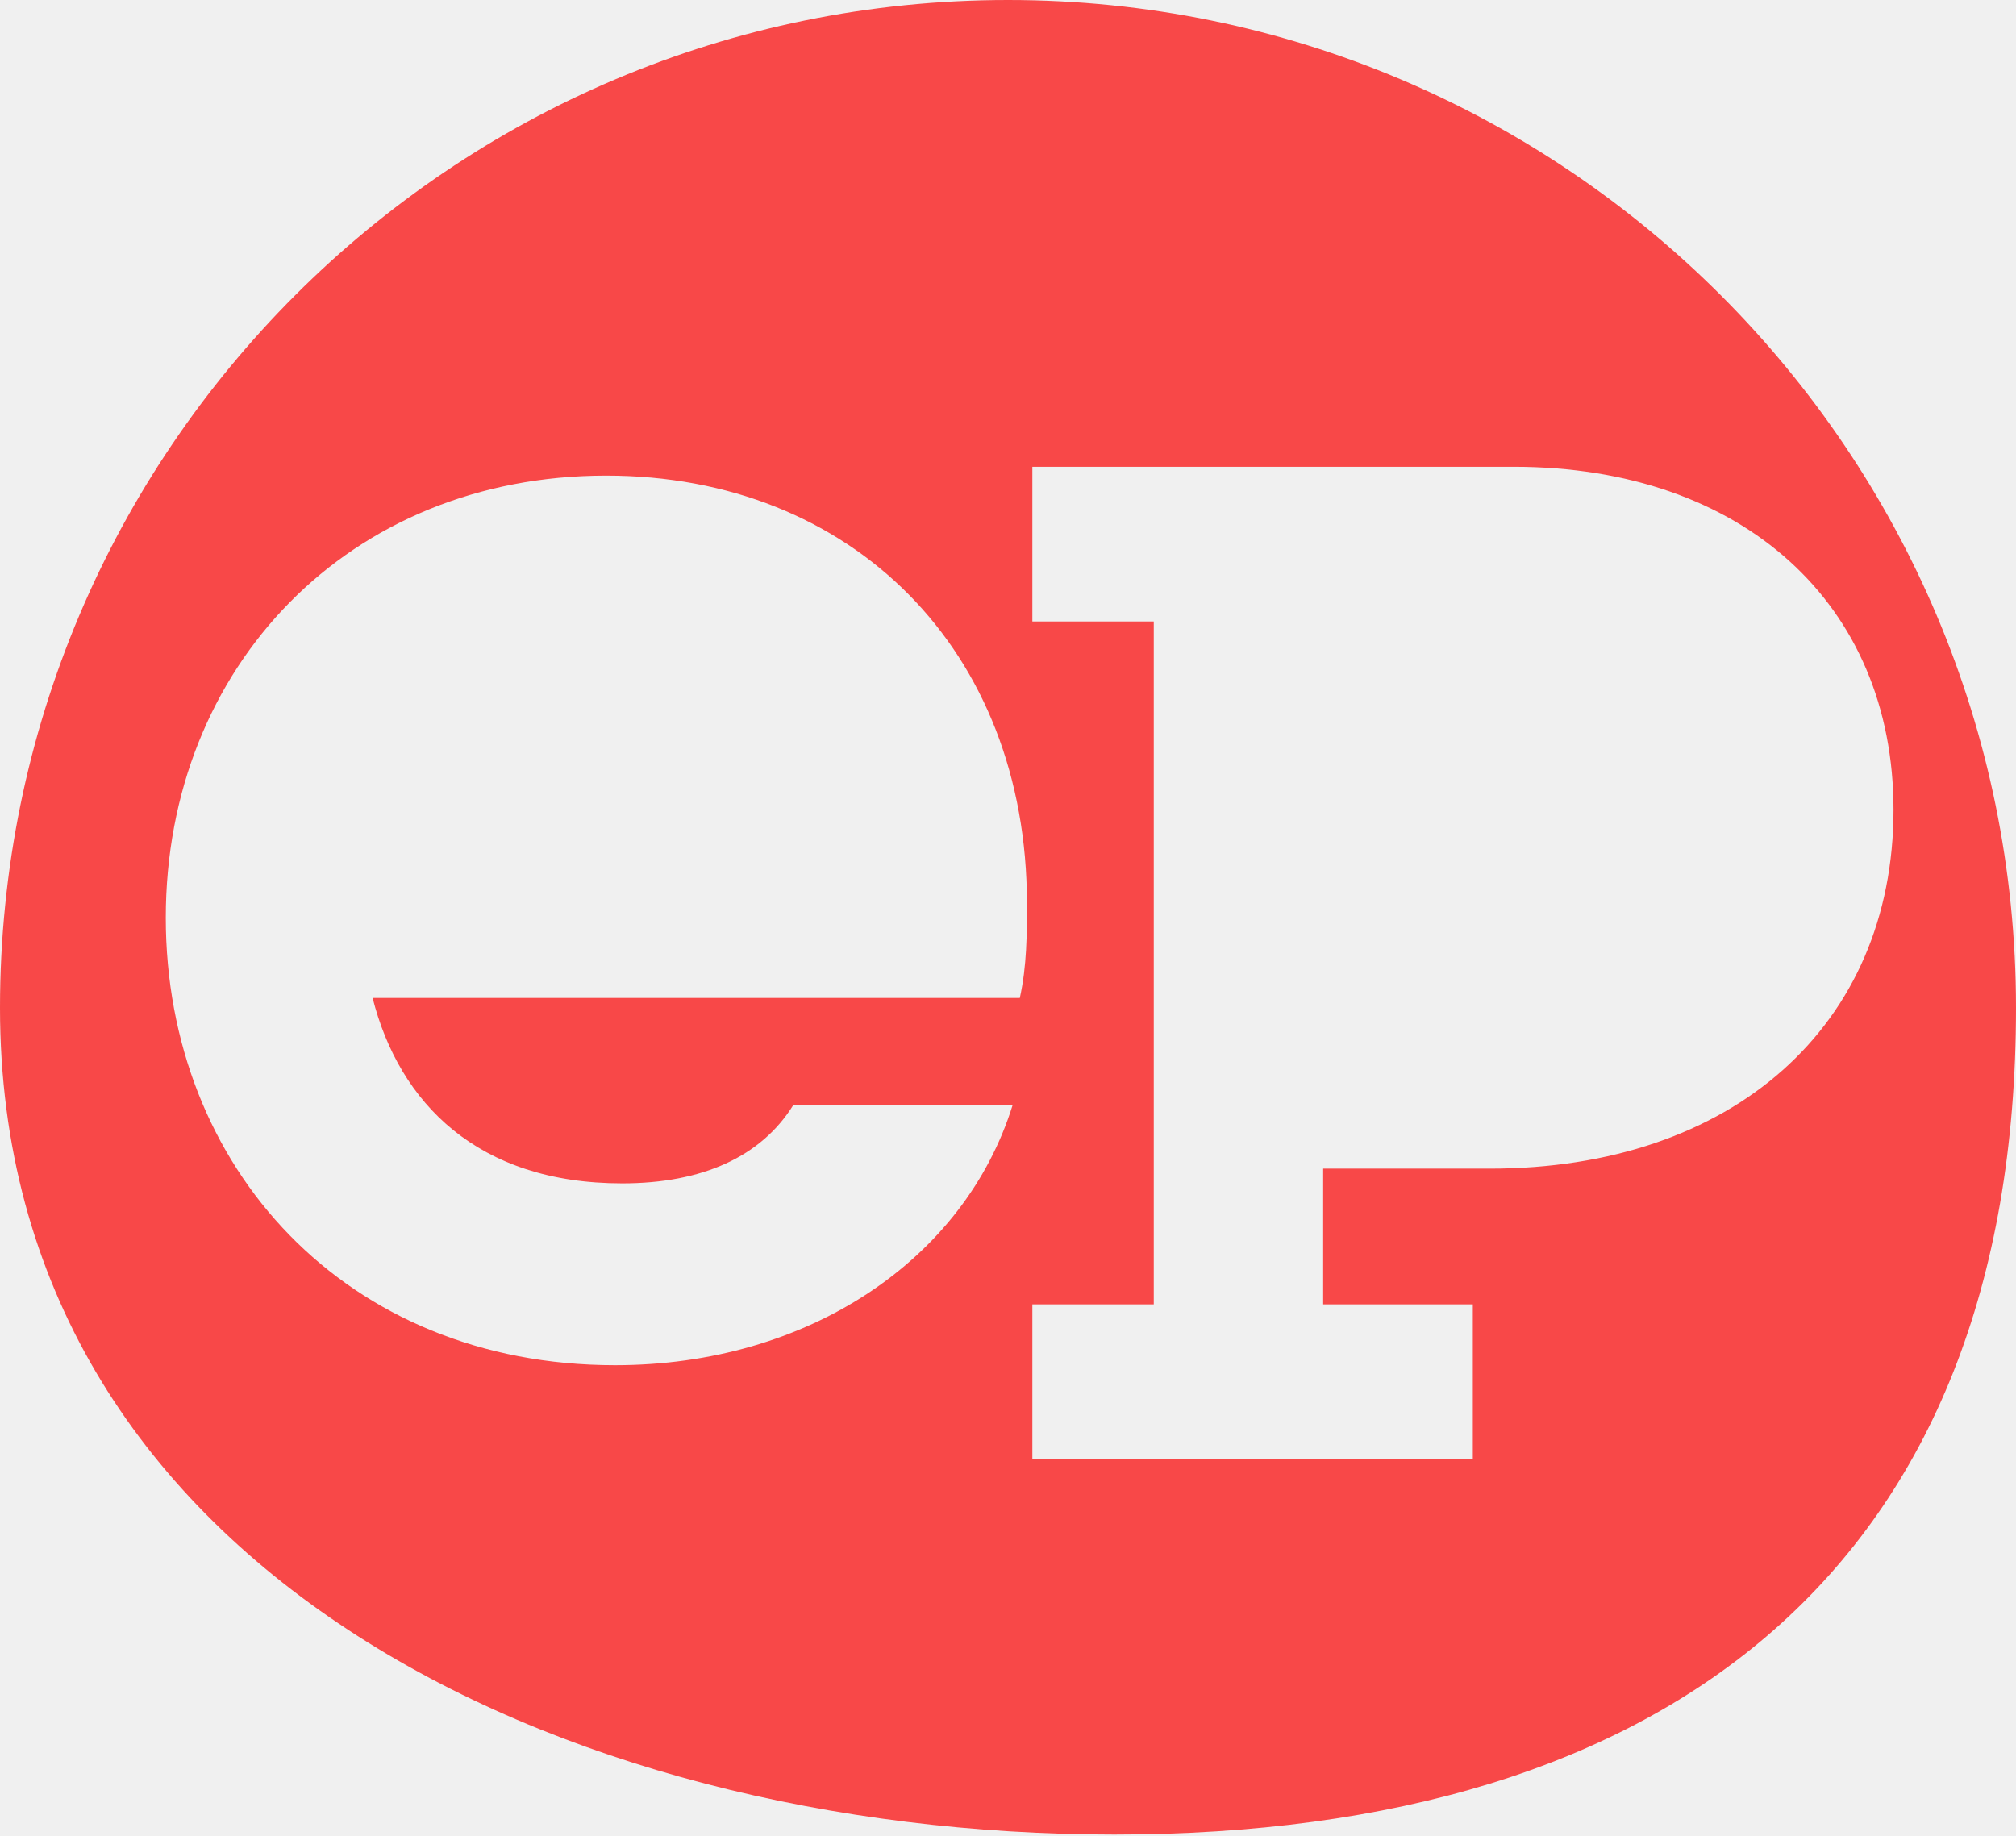
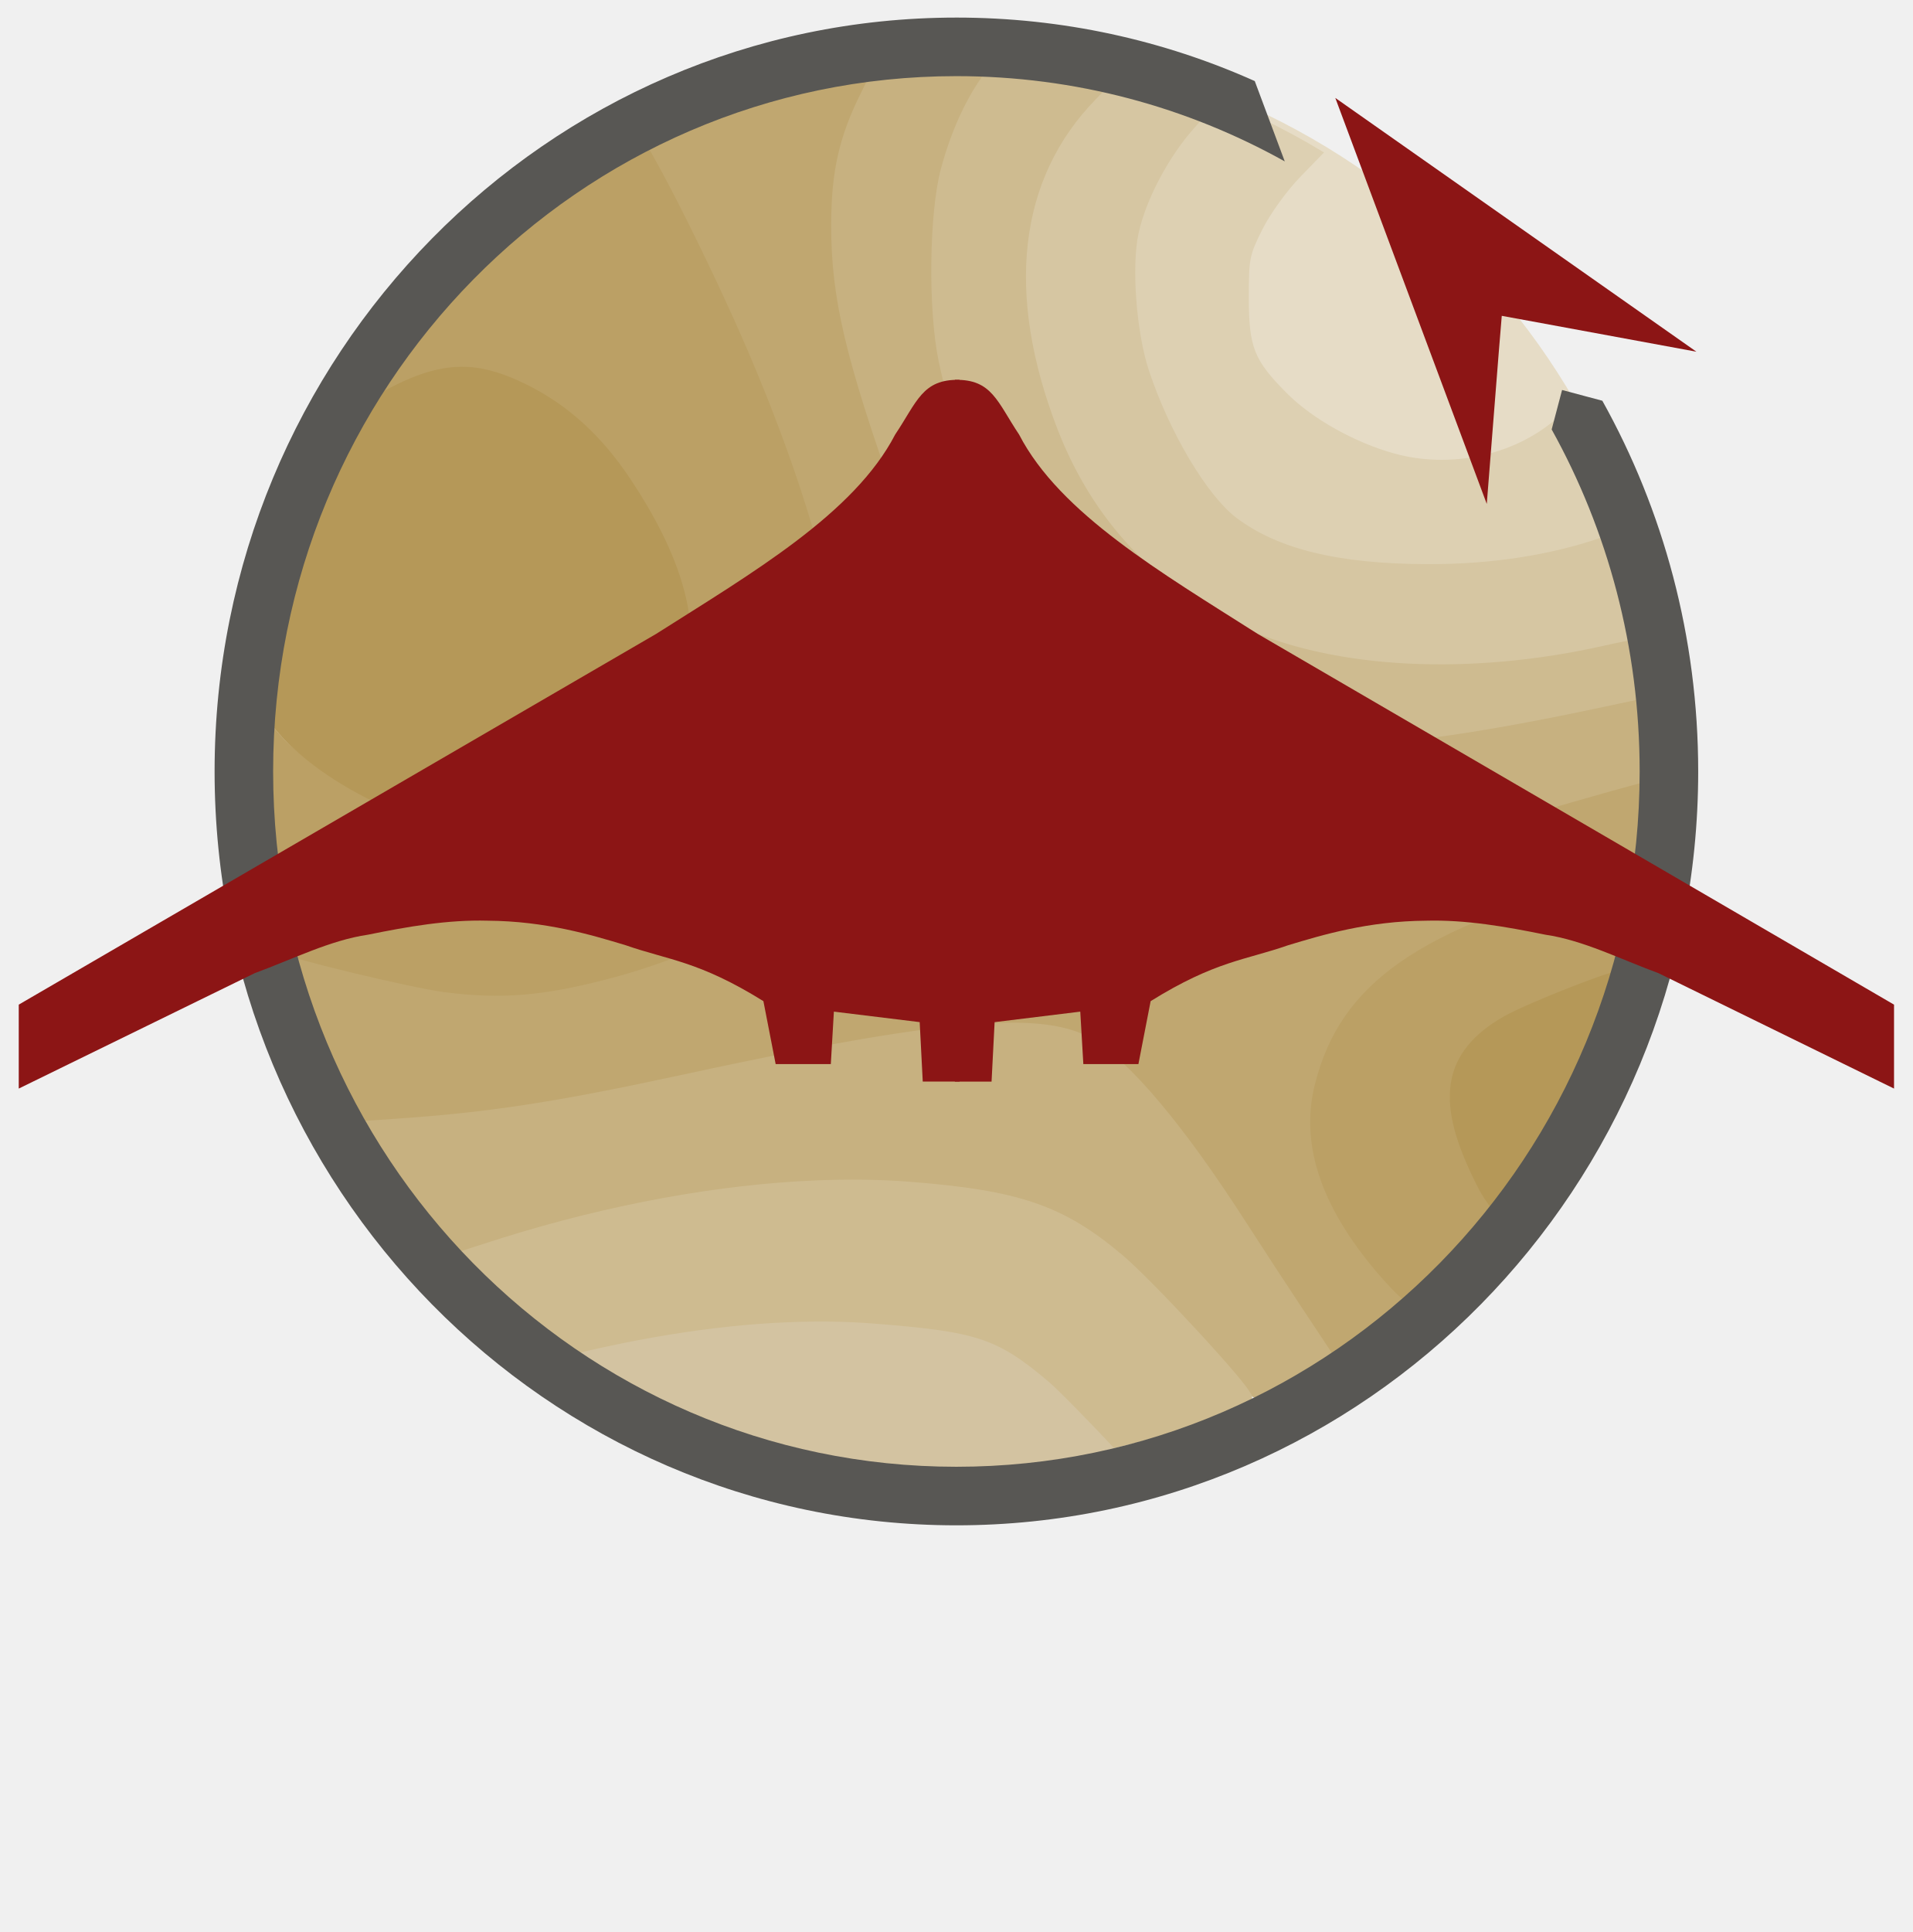
- <svg xmlns="http://www.w3.org/2000/svg" width="224px" height="204px" viewBox="0 0 224 204" version="1.1">
-   <defs />
-   <g id="Page-1" stroke="none" stroke-width="1" fill="none" fill-rule="evenodd">
-     <path d="M114.706,51.87 L114.706,69.057 L128.196,69.057 L128.196,144.943 L114.706,144.943 L114.706,162.13 L163.646,162.13 L163.646,144.943 L147.019,144.943 L147.019,129.863 L165.528,129.863 C192.508,129.863 210.39,113.972 210.39,89.974 C210.39,67.112 193.606,51.87 168.195,51.87 L114.706,51.87 Z M67.352,52.85 C38.825,52.85 18.42,74.048 18.42,101.98 C18.42,129.715 38.429,151.704 68.342,151.704 C89.737,151.704 107.171,140.016 112.519,122.781 L88.153,122.781 C84.587,128.526 78.049,131.498 69.135,131.498 C53.088,131.498 44.372,122.583 41.4,110.895 L113.312,110.895 C114.104,107.329 114.104,103.763 114.104,100.395 C114.104,72.265 94.69,52.85 67.352,52.85 Z M123.804,203.857 C185.66,203.857 224,173.856 224,112 C224,50.144 173.856,0 112,0 C50.144,0 0,50.144 0,112 C0,173.856 61.948,203.857 123.804,203.857 Z" id="logo" fill="#F84848" />
+ <svg xmlns="http://www.w3.org/2000/svg" xmlns:xlink="http://www.w3.org/1999/xlink" width="204" height="206" id="svg3146" version="1.1">
+   <defs id="defs3148">
+     <linearGradient xlink:href="#linearGradient5906-1" id="linearGradient5912-3" x1="248.691" y1="388.377" x2="287.15" y2="439.374" gradientUnits="userSpaceOnUse" />
+     <linearGradient id="linearGradient5906-1">
+       <stop style="stop-color:#7b796f;stop-opacity:1;" offset="0" id="stop5908-6" />
+       <stop style="stop-color:#585754;stop-opacity:1;" offset="1" id="stop5910-8" />
+     </linearGradient>
+     <linearGradient id="linearGradient3104">
+       <stop style="stop-color:#8a887d;stop-opacity:1;" offset="0" id="stop3106" />
+       <stop style="stop-color:#585754;stop-opacity:1;" offset="1" id="stop3108" />
+     </linearGradient>
+     <linearGradient id="linearGradient3111">
+       <stop style="stop-color:#8a887d;stop-opacity:1;" offset="0" id="stop3113" />
+       <stop style="stop-color:#585754;stop-opacity:1;" offset="1" id="stop3115" />
+     </linearGradient>
+     <linearGradient xlink:href="#linearGradient5906-1" id="linearGradient5922-7" gradientUnits="userSpaceOnUse" x1="248.691" y1="388.377" x2="287.15" y2="439.374" />
+     <linearGradient id="linearGradient3118">
+       <stop style="stop-color:#8a887d;stop-opacity:1;" offset="0" id="stop3120" />
+       <stop style="stop-color:#585754;stop-opacity:1;" offset="1" id="stop3122" />
+     </linearGradient>
+     <radialGradient xlink:href="#linearGradient3972-1" id="radialGradient5301-7" gradientUnits="userSpaceOnUse" gradientTransform="matrix(2.118952,0.07614258,-0.07421876,2.068662,-629.7262,-244.7441)" cx="580.138" cy="168.412" fx="580.138" fy="168.412" r="65.042" />
+     <linearGradient id="linearGradient3972-1">
+       <stop style="stop-color:#b44141;stop-opacity:1;" offset="0" id="stop3974-2" />
+       <stop style="stop-color:#8c1515;stop-opacity:1;" offset="1" id="stop3976-6" />
+     </linearGradient>
+     <radialGradient xlink:href="#linearGradient3964-4" id="radialGradient5303-0" gradientUnits="userSpaceOnUse" gradientTransform="matrix(-0.03838169,-1.342368,1.449518,-0.04149762,538.8121,946.9148)" cx="563.326" cy="69.741" fx="563.326" fy="69.741" r="64.464" />
+     <linearGradient id="linearGradient3964-4">
+       <stop style="stop-color:#8b3030;stop-opacity:1;" offset="0" id="stop3966-9" />
+       <stop style="stop-color:#a40707;stop-opacity:1;" offset="1" id="stop3968-4" />
+     </linearGradient>
+     <linearGradient xlink:href="#linearGradient5906-1" id="linearGradient4174" gradientUnits="userSpaceOnUse" x1="248.691" y1="388.377" x2="287.15" y2="439.374" />
+     <linearGradient xlink:href="#linearGradient5906-1" id="linearGradient4176" gradientUnits="userSpaceOnUse" x1="248.691" y1="388.377" x2="287.15" y2="439.374" />
+     <linearGradient xlink:href="#linearGradient5906-1" id="linearGradient4214" gradientUnits="userSpaceOnUse" x1="248.691" y1="388.377" x2="287.15" y2="439.374" />
+     <linearGradient xlink:href="#linearGradient5906-1" id="linearGradient4216" gradientUnits="userSpaceOnUse" x1="248.691" y1="388.377" x2="287.15" y2="439.374" />
+   </defs>
+   <g id="layer4" style="display:inline" transform="translate(-270.5,-379.5738)" />
+   <g id="layer1" style="display:inline" transform="translate(-270.5,-379.5738)" />
+   <g id="layer3" style="display:inline" transform="translate(-270.5,-379.5738)">
+     <g id="g3126" transform="matrix(0.6243223,0,0,0.6243223,139.94,181.3702)">
+       <flowRoot xml:space="preserve" id="flowRoot5924-5-6-7" style="font-size:40px;font-style:normal;font-variant:normal;font-weight:normal;font-stretch:normal;text-align:start;line-height:125%;letter-spacing:0px;word-spacing:0px;writing-mode:lr-tb;text-anchor:start;fill:#000000;fill-opacity:1;stroke:none;display:inline;font-family:LilyUPC;-inkscape-font-specification:LilyUPC" transform="matrix(1.85194,0.00238193,-0.00334747,1.981237,-158.3542,-509.8062)">
+         <flowRegion id="flowRegion5926-8-4-6">
+           <rect id="rect5928-8-6-5" width="276.429" height="60" x="149.286" y="547.362" style="font-size:40px;font-style:normal;font-variant:normal;font-weight:normal;font-stretch:normal;text-align:start;line-height:125%;writing-mode:lr-tb;text-anchor:start;font-family:LilyUPC;-inkscape-font-specification:LilyUPC" />
+         </flowRegion>
+         <flowPara id="flowPara5930-1-8-7" style="font-size:40px;font-style:normal;font-variant:normal;font-weight:normal;font-stretch:normal;text-align:center;line-height:125%;writing-mode:lr-tb;text-anchor:middle;font-family:High Tower Text;-inkscape-font-specification:High Tower Text">SUAVE</flowPara>
+       </flowRoot>
+       <g transform="translate(10.76531,4.285714)" id="g3999" style="display:inline">
+         <path transform="translate(0,-4.3259599e-6)" style="color:#000000;fill:#e6dcc6;fill-opacity:1;fill-rule:nonzero;stroke:none;stroke-width:0.1;marker:none;visibility:visible;display:inline;overflow:visible;enable-background:accumulate" id="path3847" d="m 425.031,338.688 a 0.65,0.65 0 0 0 -0.375,0.188 l -4.219,4.312 c -2.46,2.521 -5.327,6.445 -6.75,9.281 -2.21,4.406 -2.468,5.642 -2.469,11.531 -4.9e-4,5.461 0.316,7.197 1.844,10.188 3.423,6.702 12.75,13.494 22.5,16.562 8.371,2.634 17.923,1.341 25.188,-3.344 1.686,-1.087 2.951,-1.872 3.875,-2.625 0.924,-0.753 1.564,-1.508 1.719,-2.438 0.155,-0.93 -0.18,-1.869 -0.781,-3 -0.601,-1.131 -1.514,-2.484 -2.719,-4.312 C 454.108,361.778 440.445,348.241 427.406,340 l -1.938,-1.219 a 0.65,0.65 0 0 0 -0.438,-0.094 z" />
+         <path transform="translate(0,-4.3259599e-6)" style="color:#000000;fill:#ddd0b2;fill-opacity:1;fill-rule:nonzero;stroke:none;stroke-width:0.1;marker:none;visibility:visible;display:inline;overflow:visible;enable-background:accumulate" id="path3849" d="m 407.125,329.656 a 0.536,0.536 0 0 0 -0.25,0.156 l -4.281,4.562 c -4.717,5.042 -8.668,12.439 -10.188,19.031 -2.655,11.518 1.737,27.686 11.219,41.938 5.989,9.002 16.561,13.627 33.562,14.781 5.93,0.403 15.33,-0.338 22.625,-1.75 4.089,-0.792 8.126,-1.816 11.156,-2.75 1.515,-0.467 2.78,-0.91 3.688,-1.312 0.454,-0.201 0.812,-0.369 1.094,-0.562 0.141,-0.097 0.268,-0.219 0.375,-0.344 0.107,-0.125 0.219,-0.284 0.219,-0.531 0,-0.278 -0.053,-0.559 -0.156,-0.938 -0.103,-0.378 -0.255,-0.814 -0.438,-1.344 -0.365,-1.06 -0.878,-2.416 -1.469,-3.875 -1.182,-2.918 -2.697,-6.32 -4,-8.906 l -2.625,-5.219 a 0.536,0.536 0 0 0 -0.812,-0.156 l -2.812,2.406 c -7.199,6.162 -17.983,8.429 -27.531,5.781 -6.674,-1.851 -13.883,-5.862 -18.219,-10.188 -2.879,-2.872 -4.515,-4.856 -5.438,-7.156 -0.923,-2.3 -1.156,-4.989 -1.156,-9.281 0,-6.678 0.096,-7.208 2.344,-11.688 1.32,-2.631 4.17,-6.581 6.469,-8.938 l 4.156,-4.281 A 0.536,0.536 0 0 0 424.562,338.25 L 421.5,336.438 c -1.741,-1.021 -5.568,-2.917 -8.562,-4.281 L 407.5,329.688 a 0.536,0.536 0 0 0 -0.375,-0.031 z" />
+         <path transform="translate(0,-4.3259599e-6)" style="color:#000000;fill:#d6c6a2;fill-opacity:1;fill-rule:nonzero;stroke:none;stroke-width:0.1;marker:none;visibility:visible;display:inline;overflow:visible;enable-background:accumulate" id="path3851" d="m 392.062,324.281 a 0.714,0.714 0 0 0 -0.281,0.125 l -2.031,1.438 c -4.093,2.915 -9.507,9.587 -12.094,14.844 -6.496,13.2 -5.801,29.592 1.875,48.031 8.233,19.775 25.793,33.095 49,37.312 7.766,1.411 26.864,1.101 35.969,-0.562 3.039,-0.555 7.012,-1.384 10.281,-2.125 1.635,-0.371 3.102,-0.721 4.188,-1 0.543,-0.139 0.974,-0.242 1.312,-0.344 0.169,-0.051 0.317,-0.111 0.438,-0.156 0.121,-0.045 0.194,-0.012 0.406,-0.188 0.33,-0.272 0.269,-0.457 0.281,-0.562 0.012,-0.106 0.004,-0.192 0,-0.281 -0.009,-0.178 -0.057,-0.381 -0.094,-0.625 -0.074,-0.487 -0.181,-1.138 -0.344,-1.906 -0.325,-1.537 -0.806,-3.521 -1.312,-5.531 -0.506,-2.01 -1.05,-4.023 -1.5,-5.562 -0.225,-0.77 -0.423,-1.42 -0.594,-1.906 -0.085,-0.243 -0.143,-0.457 -0.219,-0.625 -0.038,-0.084 -0.076,-0.138 -0.125,-0.219 -0.049,-0.081 -0.086,-0.173 -0.312,-0.312 -0.238,-0.147 -0.385,-0.148 -0.531,-0.156 -0.146,-0.008 -0.28,-0.015 -0.438,0 -0.315,0.03 -0.697,0.093 -1.125,0.188 -0.857,0.188 -1.916,0.491 -3.031,0.875 -8.656,2.978 -18.775,4.53 -29.562,4.5 -15.316,-0.043 -25.631,-2.581 -32.719,-7.969 -4.893,-3.72 -11.344,-14.431 -14.875,-25.094 -2.15,-6.491 -2.994,-17.752 -1.781,-23.406 1.236,-5.763 5.197,-13.241 9.594,-18.094 1.129,-1.246 2.113,-2.396 2.812,-3.281 0.35,-0.443 0.619,-0.83 0.812,-1.125 0.097,-0.148 0.186,-0.265 0.25,-0.406 0.032,-0.071 0.072,-0.122 0.094,-0.25 0.022,-0.128 0.048,-0.421 -0.219,-0.688 -0.143,-0.143 -0.164,-0.127 -0.219,-0.156 -0.055,-0.029 -0.125,-0.066 -0.188,-0.094 -0.125,-0.056 -0.278,-0.112 -0.469,-0.188 -0.382,-0.151 -0.901,-0.366 -1.531,-0.594 -1.26,-0.456 -2.959,-1.046 -4.781,-1.656 l -6.594,-2.219 a 0.714,0.714 0 0 0 -0.344,-0.031 z" />
+         <path transform="translate(0,-4.3259599e-6)" style="color:#000000;fill:#cebb90;fill-opacity:1;fill-rule:nonzero;stroke:none;stroke-width:0.1;marker:none;visibility:visible;display:inline;overflow:visible;enable-background:accumulate" id="path3853" d="m 371.094,320.781 a 0.536,0.536 0 0 0 -0.281,0.156 l -3.062,3.344 c -3.867,4.271 -6.992,10.673 -8.969,18.156 -2.256,8.538 -2.226,23.886 0.031,33.812 4.43,19.486 12.665,34.137 28.344,50.531 8.181,8.554 16.594,12.628 28.469,13.812 11.558,1.153 29.528,-0.784 52.969,-5.688 3.617,-0.757 6.936,-1.482 9.375,-2.031 1.22,-0.275 2.197,-0.512 2.906,-0.688 0.355,-0.088 0.637,-0.16 0.844,-0.219 0.103,-0.029 0.209,-0.037 0.281,-0.062 0.036,-0.013 0.054,-0.045 0.094,-0.062 0.039,-0.018 0.069,-0.006 0.188,-0.125 0.176,-0.176 0.193,-0.289 0.219,-0.406 0.025,-0.117 0.023,-0.242 0.031,-0.375 0.016,-0.266 0.018,-0.594 0,-0.969 -0.035,-0.75 -0.127,-1.688 -0.25,-2.656 -0.123,-0.968 -0.274,-1.969 -0.438,-2.781 -0.082,-0.406 -0.165,-0.76 -0.25,-1.062 -0.085,-0.303 -0.147,-0.532 -0.281,-0.75 -0.25,-0.405 -0.664,-0.464 -1.094,-0.5 -0.429,-0.036 -0.966,-0.018 -1.656,0.062 -1.381,0.162 -3.373,0.542 -6.094,1.156 -23.014,5.2 -46.068,4.02 -61.688,-3.062 -14.818,-6.719 -25.724,-18.312 -31.719,-33.75 -9.054,-23.318 -6.768,-42.939 6.5,-56.5 1.341,-1.37 2.554,-2.644 3.406,-3.594 0.426,-0.475 0.766,-0.863 1,-1.156 0.117,-0.147 0.21,-0.264 0.281,-0.375 0.035,-0.056 0.061,-0.104 0.094,-0.188 0.017,-0.042 0.024,-0.093 0.031,-0.188 0.007,-0.095 -0.004,-0.285 -0.156,-0.438 -0.121,-0.121 -0.151,-0.109 -0.188,-0.125 -0.037,-0.015 -0.065,-0.022 -0.094,-0.031 -0.059,-0.018 -0.112,-0.044 -0.188,-0.062 -0.15,-0.037 -0.374,-0.074 -0.625,-0.125 -0.502,-0.102 -1.205,-0.251 -2.062,-0.406 -1.716,-0.311 -4.028,-0.704 -6.562,-1.125 l -9.188,-1.531 a 0.536,0.536 0 0 0 -0.219,0 z" />
+         <path transform="translate(0,-4.3259599e-6)" style="color:#000000;fill:#c7b180;fill-opacity:1;fill-rule:nonzero;stroke:none;stroke-width:0.1;marker:none;visibility:visible;display:inline;overflow:visible;enable-background:accumulate" id="path3855" d="m 349.531,320.969 a 0.543,0.543 0 0 0 -0.312,0.25 l -2.281,3.75 c -5.786,9.551 -7.742,17.776 -7.188,29.969 0.416,9.13 1.873,16.394 5.938,29 8.147,25.269 15.899,44.367 23.531,57.75 7.632,13.383 15.167,21.117 23,23.562 6.054,1.891 16.878,0.997 31.906,-2.438 7.469,-1.707 12.372,-3.05 35.75,-9.938 4.712,-1.388 9.292,-2.716 12.875,-3.719 3.583,-1.003 6.23,-1.703 6.844,-1.812 0.779,-0.138 1.545,-0.401 2.156,-0.719 0.612,-0.318 1.093,-0.646 1.312,-1.219 0.115,-0.299 0.158,-0.612 0.188,-1.062 0.03,-0.451 0.034,-0.985 0.031,-1.625 -0.005,-1.28 -0.087,-2.879 -0.219,-4.5 l -0.469,-5.844 a 0.543,0.543 0 0 0 -0.656,-0.5 l -11.531,2.438 c -40.981,8.659 -61.547,8.473 -74.844,-0.406 -8.314,-5.552 -22.422,-22.584 -28.25,-34.188 -3.731,-7.429 -6.807,-16.293 -8.594,-24.781 -1.854,-8.808 -1.646,-25.413 0.375,-32.938 1.88,-7 4.855,-13.232 8.188,-17.125 l 2.594,-3.031 a 0.543,0.543 0 0 0 -0.406,-0.875 l -9.875,0 -9.906,0 a 0.543,0.543 0 0 0 -0.156,0 z" />
+         <path transform="translate(0,-4.3259599e-6)" style="color:#000000;fill:#c0a770;fill-opacity:1;fill-rule:nonzero;stroke:none;stroke-width:0.1;marker:none;visibility:visible;display:inline;overflow:visible;enable-background:accumulate" id="path3871" d="m 346.906,321.25 c -3.476,0 -10.326,1.542 -17.562,3.625 -7.237,2.083 -14.72,4.697 -19.125,6.906 l -3.344,1.688 -0.031,0 c -0.01,0.005 -0.029,-0.001 -0.031,0 -0.005,0.003 -0.026,0.028 -0.031,0.031 -0.005,0.003 -0.058,0.028 -0.062,0.031 -0.005,0.003 -0.027,0.028 -0.031,0.031 -0.005,0.003 -0.027,0.028 -0.031,0.031 -0.004,0.004 -0.058,0.027 -0.062,0.031 -0.004,0.004 -0.027,0.027 -0.031,0.031 -0.004,0.004 -0.027,0.027 -0.031,0.031 -0.004,0.004 -0.028,0.058 -0.031,0.062 -0.004,0.005 -0.028,0.026 -0.031,0.031 -0.003,0.005 -0.028,0.026 -0.031,0.031 -0.003,0.005 -0.029,0.057 -0.031,0.062 -0.003,0.005 0.003,0.026 0,0.031 -0.003,0.005 -0.029,0.057 -0.031,0.062 -0.002,0.005 -0.029,0.026 -0.031,0.031 -0.002,0.005 0.002,0.057 0,0.062 -0.002,0.006 -0.03,0.057 -0.031,0.062 -0.001,0.006 0.001,0.026 0,0.031 -0.001,0.006 7.6e-4,0.057 0,0.062 -7.6e-4,0.006 4.6e-4,0.025 0,0.031 -4.6e-4,0.006 -0.031,0.057 -0.031,0.062 -1.5e-4,0.006 -1.6e-4,0.057 0,0.062 1.6e-4,0.006 0.031,0.025 0.031,0.031 4.6e-4,0.006 -7.7e-4,0.057 0,0.062 7.7e-4,0.006 -0.001,0.057 0,0.062 0.001,0.006 -0.001,0.026 0,0.031 0.001,0.006 0.03,0.057 0.031,0.062 0.002,0.006 -0.002,0.057 0,0.062 0.002,0.005 0.029,0.026 0.031,0.031 0.002,0.005 0.029,0.057 0.031,0.062 0.003,0.005 -0.003,0.026 0,0.031 0.003,0.005 0.028,0.026 0.031,0.031 l 2.188,3.75 c 12.452,21.118 27.461,58.643 31.531,78.812 2.421,11.997 3.001,21.634 1.719,29.406 -1.283,7.773 -4.402,13.685 -9.469,18.375 -8.318,7.701 -25.993,14.877 -42.062,16.906 -8.74,1.104 -18.395,0.084 -32.875,-3.562 -3.048,-0.768 -5.859,-1.459 -7.906,-1.938 -1.026,-0.24 -1.845,-0.408 -2.438,-0.531 -0.287,-0.06 -0.511,-0.122 -0.719,-0.156 -0.099,-0.016 -0.199,-0.024 -0.281,-0.031 -0.058,-0.005 -0.098,-0.002 -0.156,0 0.074,-0.003 -0.058,-0.026 -0.188,0 -0.108,0.022 -0.134,0.04 -0.156,0.062 -0.006,0.006 -0.029,0.029 -0.031,0.031 -0.011,-5.1e-4 -0.017,-0.012 -0.094,0.031 -0.039,0.022 -0.071,0.047 -0.094,0.062 -0.023,0.016 -0.062,0.031 -0.062,0.031 -0.17,0.142 -0.256,0.294 -0.312,0.438 -0.057,0.144 -0.059,0.264 -0.062,0.312 -0.011,0.174 0.021,0.304 0.031,0.375 0.032,0.224 0.087,0.464 0.156,0.719 0.141,0.516 0.332,1.199 0.625,2.031 0.581,1.654 1.431,3.848 2.375,6.188 1.89,4.683 4.197,9.932 5.625,12.594 l 3.062,5.719 c 0.002,0.003 -0.002,0.028 0,0.031 0.002,0.003 0.029,0.028 0.031,0.031 0.002,0.003 0.029,0.028 0.031,0.031 0.002,0.003 -0.002,0.028 0,0.031 0.002,0.003 0.029,-0.003 0.031,0 0.002,0.003 -0.002,0.028 0,0.031 0.002,0.003 0.029,0.029 0.031,0.031 0.003,0.003 0.029,0.029 0.031,0.031 0.003,0.003 0.029,0.029 0.031,0.031 0.003,0.003 0.028,0.029 0.031,0.031 0.003,0.002 0.028,0.029 0.031,0.031 0.003,0.002 0.028,-0.002 0.031,0 0.003,0.002 0.028,0.029 0.031,0.031 0.003,0.002 0.028,0.029 0.031,0.031 0.003,0.002 0.028,-0.002 0.031,0 0.003,0.002 0.028,0.029 0.031,0.031 0.003,0.002 0.028,-0.002 0.031,0 0.003,0.002 0.028,0.03 0.031,0.031 0.003,0.002 0.028,-0.001 0.031,0 0.003,0.001 0.028,-0.001 0.031,0 0.004,0.001 0.028,0.03 0.031,0.031 0.004,0.001 0.028,-0.001 0.031,0 0.004,0.001 0.028,-9.3e-4 0.031,0 0.004,9.3e-4 0.028,0.03 0.031,0.031 0.004,8e-4 0.028,-6.7e-4 0.031,0 0.004,6.7e-4 0.028,-5.4e-4 0.031,0 0.004,5.4e-4 0.028,-4.1e-4 0.031,0 0.004,4.1e-4 0.028,-2.8e-4 0.031,0 0.004,2.8e-4 0.028,-1.5e-4 0.031,0 0.004,1.5e-4 0.028,-2e-5 0.031,0 0.004,2e-5 0.028,1.1e-4 0.031,0 l 6.375,-0.156 c 13.136,-0.333 27.929,-2.518 50.469,-7.375 22.972,-4.95 38.518,-7.761 49.344,-8.688 10.825,-0.927 16.865,0.054 21.031,2.5 1.628,0.956 4.644,3.594 7.75,6.812 3.107,3.22 6.388,7.037 8.844,10.406 2.105,2.888 7.336,10.803 11.594,17.469 4.27,6.686 8.867,13.635 10.281,15.594 l 2.469,3.406 c 0.003,0.004 -0.003,0.027 0,0.031 0.003,0.004 0.028,0.027 0.031,0.031 0.003,0.004 0.028,0.059 0.031,0.062 0.004,0.004 0.059,0.028 0.062,0.031 0.004,0.004 0.027,0.028 0.031,0.031 0.004,0.003 0.027,0.028 0.031,0.031 0.004,0.003 0.027,0.028 0.031,0.031 0.004,0.003 0.027,-0.003 0.031,0 0.005,0.003 0.058,0.029 0.062,0.031 0.005,0.003 0.026,0.029 0.031,0.031 0.005,0.002 0.026,0.029 0.031,0.031 0.005,0.002 0.058,-0.002 0.062,0 0.005,0.002 0.026,0.03 0.031,0.031 0.005,0.002 0.057,-0.001 0.062,0 0.005,0.001 0.026,-0.001 0.031,0 0.005,0.001 0.057,0.03 0.062,0.031 0.005,9.1e-4 0.026,-6.5e-4 0.031,0 0.005,6.5e-4 0.057,-3.9e-4 0.062,0 0.005,3.9e-4 0.026,-1.3e-4 0.031,0 0.005,1.3e-4 0.057,1.3e-4 0.062,0 0.005,-1.3e-4 0.026,3.9e-4 0.031,0 0.005,-3.9e-4 0.057,6.5e-4 0.062,0 0.005,-6.5e-4 0.026,9.1e-4 0.031,0 0.005,-9.1e-4 0.057,-0.03 0.062,-0.031 0.005,-0.001 0.026,0.001 0.031,0 0.005,-0.001 0.057,0.002 0.062,0 0.005,-0.002 0.026,-0.029 0.031,-0.031 0.005,-0.002 0.058,0.002 0.062,0 0.005,-0.002 0.026,-0.029 0.031,-0.031 0.005,-0.002 0.027,-0.029 0.031,-0.031 0.005,-0.003 0.058,-0.028 0.062,-0.031 0.005,-0.003 0.027,0.003 0.031,0 a 0.325,0.325 0 0 0 0,-0.031 l 3.688,-2.625 c 2.029,-1.453 4.528,-3.279 5.594,-4.062 l 1.938,-1.406 c 0.009,-0.007 0.029,0.002 0.031,0 0.005,-0.003 0.027,-0.028 0.031,-0.031 0.004,-0.004 0.058,-0.027 0.062,-0.031 0.004,-0.004 0.027,-0.058 0.031,-0.062 0.004,-0.004 0.028,-0.027 0.031,-0.031 0.004,-0.004 0.028,-0.027 0.031,-0.031 0.004,-0.005 0.028,-0.058 0.031,-0.062 0.003,-0.005 0.028,-0.026 0.031,-0.031 0.003,-0.005 0.029,-0.026 0.031,-0.031 0.003,-0.005 -0.002,-0.057 0,-0.062 0.002,-0.005 0.029,-0.026 0.031,-0.031 0.002,-0.005 0.029,-0.057 0.031,-0.062 0.002,-0.005 -0.002,-0.026 0,-0.031 0.002,-0.006 0.03,-0.057 0.031,-0.062 0.001,-0.006 -0.001,-0.057 0,-0.062 0.001,-0.006 -7.4e-4,-0.025 0,-0.031 7.4e-4,-0.006 -4.3e-4,-0.057 0,-0.062 4.3e-4,-0.006 0.031,-0.057 0.031,-0.062 1.3e-4,-0.006 1.8e-4,-0.025 0,-0.031 -1.8e-4,-0.006 -0.031,-0.057 -0.031,-0.062 -4.8e-4,-0.006 7.8e-4,-0.057 0,-0.062 -7.8e-4,-0.006 0.001,-0.026 0,-0.031 -0.001,-0.006 0.001,-0.057 0,-0.062 -0.001,-0.006 -0.03,-0.026 -0.031,-0.031 -0.002,-0.006 0.002,-0.057 0,-0.062 -0.002,-0.005 -0.029,-0.026 -0.031,-0.031 -0.002,-0.005 -0.029,-0.057 -0.031,-0.062 -0.003,-0.005 0.003,-0.026 0,-0.031 -0.003,-0.005 -0.028,-0.058 -0.031,-0.062 -0.003,-0.005 -0.028,-0.026 -0.031,-0.031 -0.003,-0.005 -0.028,-0.058 -0.031,-0.062 -0.004,-0.005 -0.027,-0.027 -0.031,-0.031 l -3.281,-3.656 a 0.325,0.325 0 0 0 -0.031,0 c -0.009,-0.01 -0.022,-0.021 -0.031,-0.031 a 0.325,0.325 0 0 0 -0.031,-0.031 c -4.302,-4.773 -9.626,-13.116 -10.969,-16.969 -1.808,-5.185 -2.13,-12.454 -0.781,-17.094 3.219,-11.074 9.128,-17.959 20.438,-23.844 6.687,-3.48 21.678,-8.734 32.219,-11.219 L 481.562,461.5 c 0.004,-9.5e-4 0.058,0.001 0.062,0 0.004,-0.001 0.027,-0.03 0.031,-0.031 0.004,-0.001 0.027,0.001 0.031,0 0.004,-0.001 0.027,0.002 0.031,0 0.004,-0.002 0.027,-0.029 0.031,-0.031 0.004,-0.002 0.028,0.002 0.031,0 0.004,-0.002 0.028,-0.029 0.031,-0.031 0.004,-0.002 0.028,0.002 0.031,0 0.004,-0.002 0.028,-0.029 0.031,-0.031 0.004,-0.002 0.028,-0.029 0.031,-0.031 0.003,-0.002 0.028,0.003 0.031,0 0.003,-0.003 0.028,-0.029 0.031,-0.031 0.003,-0.003 0.028,-0.029 0.031,-0.031 0.003,-0.003 0.028,-0.028 0.031,-0.031 0.003,-0.003 0.028,-0.028 0.031,-0.031 0.003,-0.003 0.029,-0.028 0.031,-0.031 0.003,-0.003 0.029,-0.028 0.031,-0.031 0.003,-0.003 0.029,-0.028 0.031,-0.031 0.002,-0.003 0.029,-0.028 0.031,-0.031 0.002,-0.004 -0.002,-0.028 0,-0.031 0.002,-0.004 0.029,-0.028 0.031,-0.031 0.002,-0.004 -0.002,-0.059 0,-0.062 0.002,-0.004 0.029,-0.027 0.031,-0.031 0.002,-0.004 -0.002,-0.027 0,-0.031 0.002,-0.004 0.03,-0.027 0.031,-0.031 0.001,-0.004 -0.001,-0.027 0,-0.031 0.001,-0.004 -0.001,-0.027 0,-0.031 0.001,-0.004 0.03,-0.027 0.031,-0.031 9.4e-4,-0.004 -7.8e-4,-0.027 0,-0.031 7.8e-4,-0.004 -6.3e-4,-0.058 0,-0.062 6.3e-4,-0.004 -4.7e-4,-0.027 0,-0.031 L 482.75,457 c 0.247,-2.055 0.433,-5.019 0.438,-6.75 0.002,-0.752 0.011,-1.32 -0.031,-1.812 -0.042,-0.49 -0.124,-0.987 -0.5,-1.406 -0.398,-0.445 -0.966,-0.548 -1.438,-0.531 -0.438,0.015 -0.918,0.085 -1.5,0.188 -0.847,0.149 -3.217,0.794 -6.75,1.781 -3.535,0.988 -8.095,2.306 -12.812,3.688 -24.038,7.039 -28.224,8.205 -36.719,10.156 -17.403,3.998 -27.871,4.108 -34.25,0.844 -12.677,-6.487 -23.817,-25.123 -37.719,-64.281 -8.696,-24.497 -11.125,-34.728 -11.125,-47.156 0,-9.322 1.365,-15.26 5.219,-22.938 0.884,-1.762 1.582,-3.313 2,-4.469 0.209,-0.577 0.338,-1.052 0.406,-1.469 0.032,-0.199 0.056,-0.419 0,-0.688 -0.023,-0.113 -0.057,-0.355 -0.25,-0.562 -0.216,-0.231 -0.504,-0.344 -0.812,-0.344 z" />
+         <path transform="translate(0,-4.3259599e-6)" style="color:#000000;fill:#bba065;fill-opacity:1;fill-rule:nonzero;stroke:none;stroke-width:0.1;marker:none;visibility:visible;display:inline;overflow:visible;enable-background:accumulate" id="path3863" d="m 306.125,334.844 c -0.162,0.018 -0.31,0.069 -0.5,0.125 -0.379,0.113 -0.864,0.291 -1.406,0.531 -1.084,0.481 -2.446,1.194 -3.875,2.031 -12.364,7.244 -25.801,19.022 -34.219,30.062 -2.197,2.882 -4.94,6.821 -7.094,10.094 -1.077,1.636 -1.983,3.129 -2.625,4.219 -0.321,0.545 -0.585,0.971 -0.75,1.312 -0.083,0.171 -0.145,0.331 -0.188,0.469 -0.021,0.069 -0.025,0.122 -0.031,0.219 -0.006,0.097 -0.034,0.291 0.156,0.469 0.25,0.234 0.392,0.137 0.469,0.125 0.077,-0.012 0.129,-0.043 0.188,-0.062 0.116,-0.039 0.25,-0.085 0.406,-0.156 0.312,-0.143 0.713,-0.356 1.219,-0.625 1.011,-0.539 2.375,-1.292 3.844,-2.156 7.333,-4.313 11.075,-5.421 16.875,-5.094 9.409,0.532 19.864,7.603 27.094,18.469 9.039,13.585 12.511,27.444 9.344,36.344 -5.872,16.498 -18.791,25.953 -33.094,24.375 -7.692,-0.849 -16.398,-3.925 -23.656,-7.906 -7.259,-3.981 -13.054,-8.911 -15.031,-13.25 -0.387,-0.849 -0.673,-1.384 -1.125,-1.719 -0.113,-0.084 -0.229,-0.171 -0.406,-0.188 -0.177,-0.017 -0.399,0.058 -0.531,0.156 -0.265,0.197 -0.348,0.454 -0.438,0.75 -0.359,1.184 -0.438,3.567 -0.438,7.656 0,5.933 0.738,13.953 1.719,20.781 0.49,3.414 1.035,6.537 1.594,8.938 0.279,1.2 0.564,2.228 0.844,3.031 0.28,0.803 0.506,1.366 0.875,1.75 0.21,0.218 0.337,0.222 0.562,0.312 0.226,0.091 0.521,0.198 0.875,0.312 0.708,0.229 1.664,0.498 2.812,0.812 2.297,0.629 5.345,1.421 8.531,2.188 6.373,1.534 13.301,3.046 16.094,3.406 9.639,1.244 16.699,0.686 27.781,-2.188 19.111,-4.956 32.843,-13.668 37.688,-24.219 7.403,-16.123 2.526,-45.381 -13.438,-82.781 -3.194,-7.482 -7.609,-16.803 -11.438,-24.375 -1.914,-3.786 -3.691,-7.113 -5.094,-9.594 -0.701,-1.24 -1.317,-2.276 -1.812,-3.031 -0.248,-0.378 -0.463,-0.694 -0.656,-0.938 -0.194,-0.244 -0.341,-0.426 -0.562,-0.562 -0.237,-0.146 -0.401,-0.112 -0.562,-0.094 z" />
+         <path transform="translate(0,-4.3259599e-6)" style="color:#000000;fill:#c7b180;fill-opacity:1;fill-rule:nonzero;stroke:none;stroke-width:0.1;marker:none;visibility:visible;display:inline;overflow:visible;enable-background:accumulate" id="path3865" d="m 370.438,487.844 c -11.146,0.125 -28.317,3 -55.438,8.875 -21.596,4.679 -33.29,6.47 -49.062,7.531 l -7.312,0.5 a 0.516,0.516 0 0 0 -0.406,0.781 l 1.562,2.594 c 2.558,4.209 7.971,11.164 12.188,15.719 l 3.875,4.188 a 0.516,0.516 0 0 0 0.531,0.156 l 6.406,-2.031 c 31.481,-10.024 63.068,-12.925 87.219,-8 10.79,2.2 19.513,8.549 33.281,24.25 2.265,2.583 4.433,4.941 6.125,6.656 0.846,0.858 1.564,1.537 2.125,2.031 0.28,0.247 0.514,0.448 0.719,0.594 0.102,0.073 0.216,0.137 0.312,0.188 0.097,0.051 0.158,0.087 0.344,0.094 0.379,0.013 0.65,-0.109 1.094,-0.281 0.444,-0.173 0.992,-0.417 1.625,-0.719 1.267,-0.603 2.855,-1.432 4.469,-2.344 l 5.844,-3.281 a 0.516,0.516 0 0 0 0.188,-0.719 l -4.812,-7.25 c -2.645,-3.979 -7.193,-10.924 -10.094,-15.438 -10.591,-16.483 -19.793,-27.486 -26.406,-31.375 -3.182,-1.871 -7.688,-2.794 -14.375,-2.719 z" />
+         <path transform="translate(0,-4.3259599e-6)" style="color:#000000;fill:#bba065;fill-opacity:1;fill-rule:nonzero;stroke:none;stroke-width:0.1;marker:none;visibility:visible;display:inline;overflow:visible;enable-background:accumulate" id="path3869" d="m 480.531,461.5 c -0.133,-9.1e-4 -0.309,0.009 -0.5,0.031 -0.383,0.045 -0.883,0.127 -1.5,0.25 -1.233,0.245 -2.892,0.653 -4.656,1.125 -16.64,4.453 -28.251,8.97 -36.281,14.562 -8.03,5.592 -12.449,12.26 -14.625,20.938 -2.644,10.544 1.291,21.653 11.812,33.469 0.837,0.94 1.669,1.81 2.344,2.438 0.337,0.314 0.631,0.565 0.875,0.75 0.122,0.092 0.242,0.161 0.344,0.219 0.102,0.058 0.176,0.125 0.344,0.125 0.127,0 0.182,-0.061 0.25,-0.094 0.068,-0.032 0.143,-0.045 0.219,-0.094 0.152,-0.098 0.346,-0.237 0.562,-0.406 0.434,-0.339 0.998,-0.829 1.656,-1.406 1.316,-1.155 2.973,-2.71 4.656,-4.312 1.684,-1.603 3.368,-3.241 4.688,-4.594 0.66,-0.677 1.254,-1.295 1.688,-1.781 0.433,-0.486 0.698,-0.822 0.844,-1.094 0.291,-0.544 0.309,-1.213 0.062,-2.062 -0.247,-0.85 -0.752,-1.907 -1.531,-3.312 -1.15,-2.073 -2.756,-5.848 -3.531,-8.312 -2.132,-6.779 -1.861,-11.639 1.531,-15.719 3.392,-4.08 10.002,-7.408 20.656,-10.844 1.748,-0.564 3.396,-1.207 4.656,-1.781 0.63,-0.287 1.157,-0.538 1.562,-0.781 0.405,-0.244 0.685,-0.421 0.844,-0.719 0.135,-0.254 0.27,-0.641 0.438,-1.188 0.167,-0.547 0.361,-1.254 0.562,-2.031 0.403,-1.555 0.871,-3.46 1.281,-5.344 0.41,-1.884 0.757,-3.75 1,-5.156 0.121,-0.703 0.235,-1.279 0.281,-1.719 0.023,-0.22 0.032,-0.415 0.031,-0.562 -1.8e-4,-0.074 -0.02,-0.12 -0.031,-0.188 -0.011,-0.068 -0.012,-0.137 -0.125,-0.25 -0.102,-0.102 -0.154,-0.113 -0.219,-0.125 -0.065,-0.012 -0.121,-0.031 -0.188,-0.031 z" />
+         <path transform="translate(0,-4.3259599e-6)" style="color:#000000;fill:#b59858;fill-opacity:1;fill-rule:nonzero;stroke:none;stroke-width:0.1;marker:none;visibility:visible;display:inline;overflow:visible;enable-background:accumulate" id="path3861" d="m 278.125,375.844 c -5.497,-0.262 -10.992,1.977 -18.75,6.812 -3.003,1.871 -4.787,3.114 -6.281,5.25 -1.494,2.136 -2.66,5.062 -4.688,10.375 -3.007,7.88 -5.815,18.203 -6.875,25.406 -0.367,2.495 -0.55,3.989 -0.469,5.281 0.082,1.292 0.455,2.307 1.094,3.75 2.308,5.218 7.85,10.355 14.781,14.531 6.931,4.177 15.276,7.39 23.281,8.5 8.194,1.136 16.218,-0.965 22.469,-5.906 4.533,-3.583 7.463,-7.514 10.812,-14.469 5.604,-11.637 3.182,-24.399 -7.469,-40.406 -4.912,-7.382 -10.666,-12.614 -17.688,-16.094 -3.68,-1.824 -6.923,-2.874 -10.219,-3.031 z" />
+         <path transform="translate(0,-4.3259599e-6)" style="color:#000000;fill:#cebb90;fill-opacity:1;fill-rule:nonzero;stroke:none;stroke-width:0.1;marker:none;visibility:visible;display:inline;overflow:visible;enable-background:accumulate" id="path3867" d="m 337.75,514.781 c -16.539,0.683 -35.105,4.046 -53.469,9.781 -1.967,0.614 -3.757,1.194 -5.094,1.625 -0.668,0.216 -1.226,0.396 -1.625,0.531 -0.2,0.068 -0.371,0.109 -0.5,0.156 -0.065,0.024 -0.126,0.037 -0.188,0.062 -0.061,0.025 0.009,-0.04 -0.344,0.219 -0.464,0.341 -0.62,0.994 -0.594,1.312 0.026,0.319 0.097,0.472 0.156,0.594 0.118,0.244 0.229,0.385 0.344,0.531 0.229,0.293 0.514,0.6 0.875,0.969 0.722,0.737 1.702,1.663 2.875,2.719 2.346,2.111 5.329,4.636 7.75,6.469 15.851,11.999 33.819,19.681 54.031,23.156 10.013,1.722 27.629,1.865 37.438,0.312 6.281,-0.994 14.233,-2.964 20.656,-4.938 3.212,-0.987 6.016,-1.966 8.094,-2.844 1.039,-0.439 1.897,-0.837 2.562,-1.25 0.333,-0.206 0.633,-0.413 0.906,-0.688 0.273,-0.275 0.625,-0.663 0.625,-1.406 0,-0.877 -0.243,-0.919 -0.406,-1.188 -0.164,-0.268 -0.346,-0.545 -0.594,-0.875 -0.495,-0.661 -1.172,-1.493 -2,-2.469 -1.656,-1.951 -3.911,-4.461 -6.312,-7.062 -4.803,-5.203 -10.155,-10.71 -12.875,-13 -10.041,-8.452 -17.583,-11.043 -36.5,-12.5 -4.985,-0.384 -10.3,-0.446 -15.812,-0.219 z" />
+         <path style="color:#000000;fill:#b59858;fill-opacity:1;fill-rule:nonzero;stroke:none;stroke-width:0.1;marker:none;visibility:visible;display:inline;overflow:visible;enable-background:accumulate" id="path4218" d="m 475.031,478.938 c -0.303,0.037 -0.558,0.122 -0.812,0.188 -0.549,0.141 -1.21,0.327 -2,0.594 -1.576,0.532 -3.65,1.308 -5.812,2.156 -4.319,1.694 -8.936,3.652 -11.156,4.906 -5.077,2.868 -8.333,6.588 -9.062,11.438 -0.727,4.835 0.935,10.37 4.375,17.25 0.609,1.217 1.234,2.258 1.812,3.062 0.282,0.392 0.55,0.766 0.906,1.094 0.128,0.117 0.367,0.356 0.75,0.531 0.48,0.22 1.279,0.328 2.062,-0.156 0.706,-0.436 0.939,-0.849 1.281,-1.281 0.39,-0.494 0.87,-1.114 1.406,-1.875 1.064,-1.508 2.394,-3.51 3.781,-5.656 2.771,-4.289 5.77,-9.204 7.438,-12.344 1.798,-3.385 3.751,-7.509 5.219,-10.906 0.732,-1.696 1.365,-3.206 1.781,-4.375 0.213,-0.597 0.335,-1.105 0.438,-1.531 0.037,-0.155 0.134,-0.383 0.156,-0.719 -0.004,0.054 0.086,-0.258 0.031,-0.625 -0.055,-0.367 -0.278,-0.778 -0.656,-1.156 -0.286,-0.286 -0.596,-0.458 -0.875,-0.531 -0.279,-0.073 -0.519,-0.064 -0.5,-0.062 -0.194,-0.014 -0.379,-0.023 -0.562,0 z" transform="translate(0,-4.3259599e-6)" />
+         <path style="color:#000000;fill:none;stroke:#e6dcc6;stroke-width:1;stroke-miterlimit:4;stroke-opacity:1;stroke-dasharray:none;marker:none;visibility:visible;display:inline;overflow:visible;enable-background:accumulate" id="path3098-1" d="m 487.143,440.219 c 0,67.063 -54.365,121.429 -121.429,121.429 -67.063,0 -121.429,-54.365 -121.429,-121.429 0,-67.063 54.365,-121.429 121.429,-121.429 67.063,0 121.429,54.365 121.429,121.429 z" transform="translate(-3.979612,2.368308)" />
+         <path style="color:#000000;fill:#d3c3a1;fill-opacity:1;fill-rule:nonzero;stroke:none;stroke-width:0.1;marker:none;visibility:visible;display:inline;overflow:visible;enable-background:accumulate" id="path3843" d="m 338.219,525.812 c -12.647,0.522 -26.889,2.868 -41.281,6.688 13.873,9.974 29.269,16.499 46.906,19.531 7.983,1.373 26.154,1.498 33.844,0.281 4.969,-0.786 11.651,-2.434 17.312,-4.094 -0.074,-0.081 -0.113,-0.138 -0.188,-0.219 -4.665,-5.053 -10.338,-10.795 -11.844,-12.062 -8.808,-7.414 -12.108,-8.54 -30.25,-9.938 -4.478,-0.345 -9.363,-0.4 -14.5,-0.188 z" transform="translate(-5.498605,13.20336)" />
+       </g>
+       <path id="path3755-6" d="m 372.5,320.473 c -69.973,0 -126.719,57.75 -126.719,128.75 0,71 56.746,128.75 126.719,128.75 69.973,0 126.719,-57.75 126.719,-128.75 0,-22.992 -5.951,-44.611 -16.375,-63.312 l -6.878,-1.833 -1.778,6.739 c 9.574,17.235 15.031,37.164 15.031,58.406 0,65.684 -52.24,118.75 -116.719,118.75 -64.479,0 -116.719,-53.066 -116.719,-118.75 0,-65.684 52.24,-118.75 116.719,-118.75 20.329,0 39.451,5.28 56.094,14.562 l -5.125,-13.719 c -15.596,-6.979 -32.84,-10.844 -50.969,-10.844 z" style="font-size:medium;font-style:normal;font-variant:normal;font-weight:normal;font-stretch:normal;text-indent:0;text-align:start;text-decoration:none;line-height:normal;letter-spacing:normal;word-spacing:normal;text-transform:none;direction:ltr;block-progression:tb;writing-mode:lr-tb;text-anchor:start;baseline-shift:baseline;color:#000000;fill:#585754;fill-opacity:1;stroke:none;stroke-width:10;marker:none;visibility:visible;display:inline;overflow:visible;enable-background:accumulate;font-family:Sans;-inkscape-font-specification:Sans" />
+       <path id="path2985-0" d="m 437.226,334.192 61.688,43.344 -27.281,-5.031 -5.969,-1.094 -0.5,6.062 -2.062,26.062 z" style="font-size:medium;font-style:normal;font-variant:normal;font-weight:normal;font-stretch:normal;text-indent:0;text-align:start;text-decoration:none;line-height:normal;letter-spacing:normal;word-spacing:normal;text-transform:none;direction:ltr;block-progression:tb;writing-mode:lr-tb;text-anchor:start;baseline-shift:baseline;color:#000000;fill:#8c1515;fill-opacity:1;fill-rule:nonzero;stroke:none;stroke-width:10.985;marker:none;visibility:visible;display:inline;overflow:visible;enable-background:accumulate;font-family:Sans;-inkscape-font-specification:Sans" />
+       <g style="fill:#8c1515;fill-opacity:1;display:inline" transform="matrix(0.5554104,0,0,0.6264492,168.2902,251.3232)" id="g7158-3">
+         <g style="fill:#8c1515;fill-opacity:1" id="g7155-5">
+           <path id="path6562-5" d="M 79.286,379.477 275.327,278.405 c 29.583,-16.649 60.917,-32.792 73.516,-54.35 6.718,-8.887 8.35,-15.149 19.793,-14.906 l -10e-6,191.306 -11.31,0 -0.943,-16.21 -26.39,-2.861 -0.943,14.303 -16.965,0 -3.77,-17.163 c -19.976,-10.992 -29.269,-11.176 -42.413,-15.256 -10.338,-2.76 -24.513,-6.569 -42.413,-6.675 -12.253,-0.295 -24.505,1.6 -36.758,3.814 -11.624,1.489 -23.249,6.719 -34.873,10.489 l -32.988,14.303 -39.585,17.163 z" style="fill:#8c1515;fill-opacity:1;stroke:none" />
+         </g>
+         <path style="fill:#8c1515;fill-opacity:1;stroke:none" d="M 656.062,379.481 460.349,278.408 c -29.533,-16.649 -60.815,-32.792 -73.392,-54.35 -6.707,-8.887 -8.336,-15.149 -19.759,-14.906 l 0,191.306 11.291,0 0.941,-16.21 26.346,-2.861 0.941,14.303 16.937,0 3.764,-17.163 c 19.942,-10.992 29.22,-11.176 42.342,-15.256 10.321,-2.76 24.471,-6.569 42.342,-6.675 12.232,-0.295 24.464,1.6 36.696,3.814 11.605,1.489 23.209,6.719 34.814,10.489 l 32.932,14.303 39.519,17.163 z" id="path6562-8-1" />
+       </g>
+     </g>
+     <g id="g7158-3-2" transform="matrix(0.5554104,0,0,0.6264492,168.2902,251.3232)" style="fill:none;stroke:#ffffff;stroke-opacity:1;display:inline" />
  </g>
+   <g id="layer2" style="display:inline" transform="translate(-270.5,-379.5738)" />
</svg>
